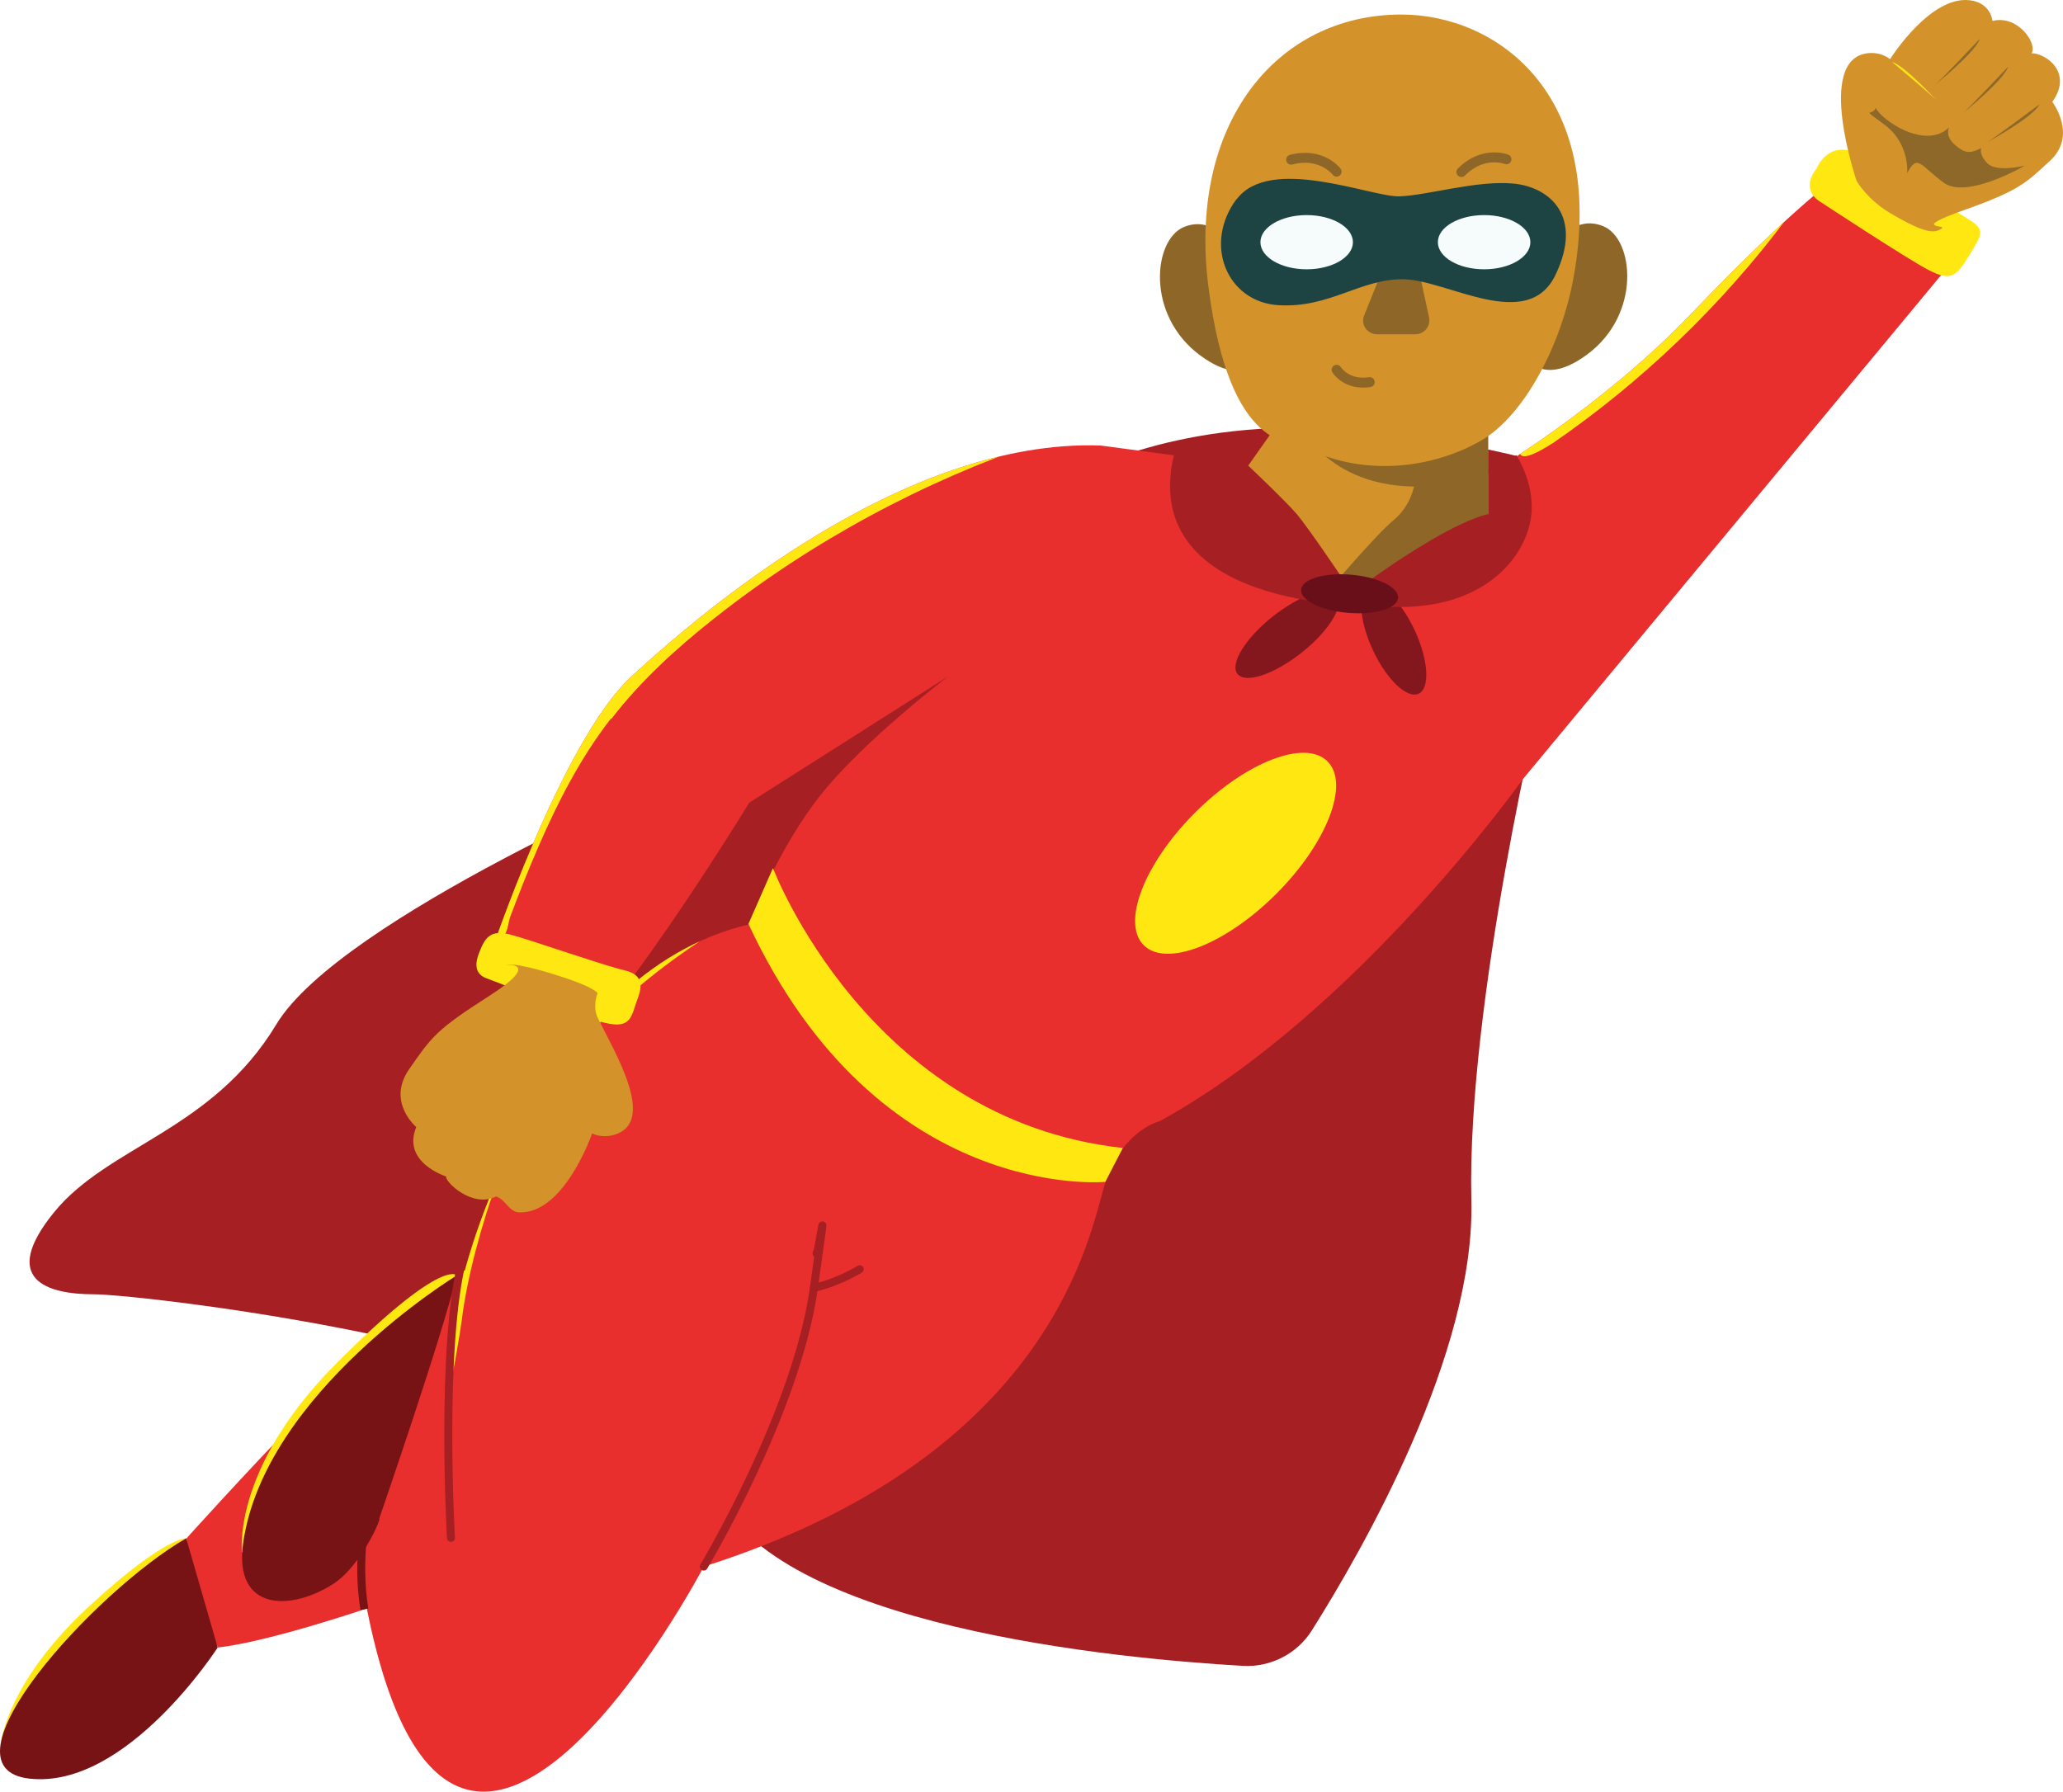
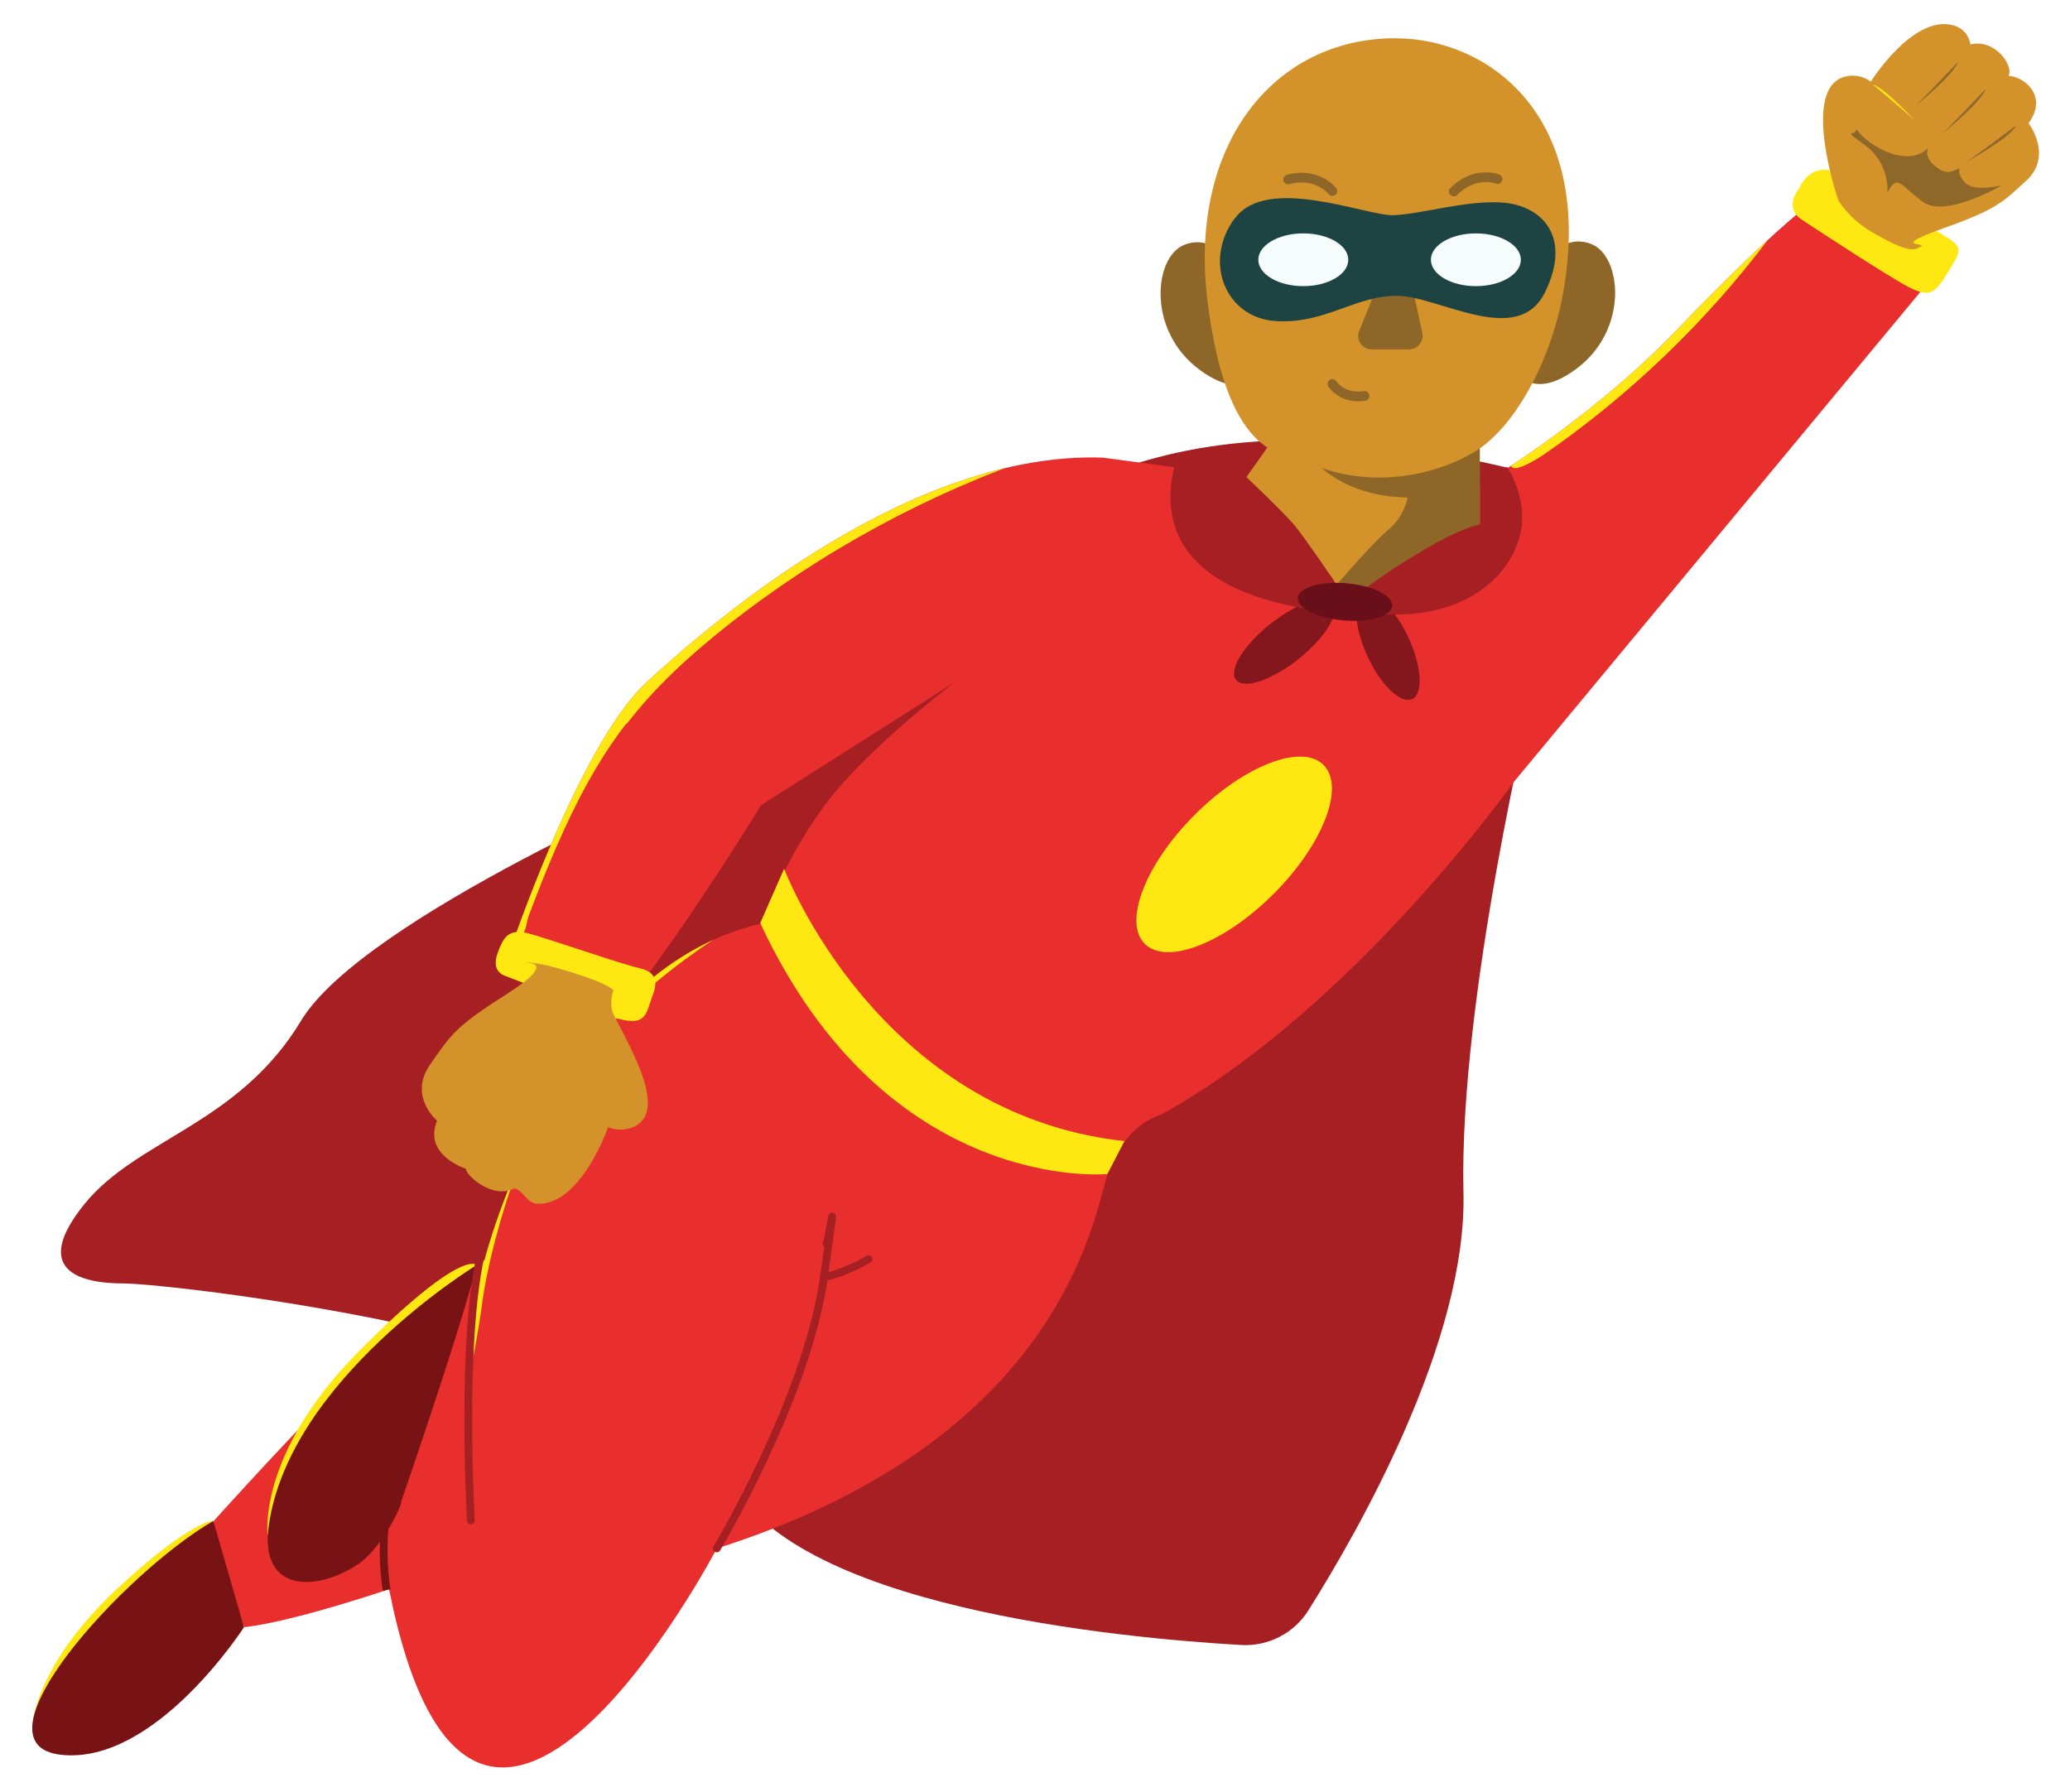
- <svg xmlns="http://www.w3.org/2000/svg" id="Layer_2" data-name="Layer 2" viewBox="0 0 5005.76 4348.15">
+ <svg xmlns="http://www.w3.org/2000/svg" id="Layer_2" version="1.1" viewBox="0 0 5163.5 4468.3">
  <defs>
+     <style>
+       .st0, .st1, .st2, .st3, .st4 {
+         fill: none;
+       }
+ 
+       .st5 {
+         fill: #8e6728;
+       }
+ 
+       .st6 {
+         fill: #ffe712;
+       }
+ 
+       .st7 {
+         fill: #f6fbfc;
+       }
+ 
+       .st8 {
+         fill: #8d6829;
+       }
+ 
+       .st9 {
+         fill: #771315;
+       }
+ 
+       .st10 {
+         fill: #e82f2d;
+       }
+ 
+       .st11 {
+         fill: #1d4443;
+       }
+ 
+       .st1 {
+         stroke: #8e6728;
+         stroke-width: 24.2px;
+       }
+ 
+       .st1, .st2 {
+         stroke-linecap: round;
+       }
+ 
+       .st1, .st2, .st3, .st4 {
+         stroke-miterlimit: 10;
+       }
+ 
+       .st12 {
+         clip-path: url(#clippath-1);
+       }
+ 
+       .st13 {
+         fill: #a61f23;
+       }
+ 
+       .st14 {
+         fill: #680f19;
+       }
+ 
+       .st2, .st3 {
+         stroke-width: 19.4px;
+       }
+ 
+       .st2, .st4 {
+         stroke: #a61f23;
+       }
+ 
+       .st3 {
+         stroke: #771315;
+       }
+ 
+       .st15 {
+         fill: #84161d;
+       }
+ 
+       .st16 {
+         fill: #d3932a;
+       }
+ 
+       .st17 {
+         clip-path: url(#clippath);
+       }
+ 
+       .st4 {
+         stroke-width: 9.7px;
+       }
+     </style>
    <clipPath id="clippath">
-       <path d="M4425.48,454.26l301.87,192.54-1032.36,1244.26s-401.53,566.98-881.43,830.15c0,0-97.72,22.25-137.39,168.35-39.67,146.1-153.84,653.09-968.51,912.39,0,0-607.61,1158.14-817.57,101.59,0,0-235.11,80.31-360.89,94.82,0,0-76.44-142.23-76.44-265.11,0,0,544.72-607.61,675.34-650.19,0,0,179.96-720.82,689.86-839.82,0,0,65.79-178.03,172.22-312.52,106.43-134.49,310.58-289.29,310.58-289.29l-482.8,306.71s-165.45,271.88-323.16,477l-307.68-100.62s175.12-526.34,345.41-683.08c170.29-156.74,659.86-576.65,1137.83-560.21,0,0,193.51,25.16,358.96,49.34l581.49,20.32s271.88-158.68,492.48-388.95c220.6-230.27,323.16-307.68,323.16-307.68h-.97Z" fill="none" />
+       <path class="st0" d="M4505.9,514.4l301.9,192.5-1032.4,1244.3s-401.5,567-881.4,830.1c0,0-97.7,22.3-137.4,168.4-39.7,146.1-153.8,653.1-968.5,912.4,0,0-607.6,1158.1-817.6,101.6,0,0-235.1,80.3-360.9,94.8,0,0-76.4-142.2-76.4-265.1,0,0,544.7-607.6,675.3-650.2,0,0,180-720.8,689.9-839.8,0,0,65.8-178,172.2-312.5,106.4-134.5,310.6-289.3,310.6-289.3l-482.8,306.7s-165.4,271.9-323.2,477l-307.7-100.6s175.1-526.3,345.4-683.1c170.3-156.7,659.9-576.7,1137.8-560.2,0,0,193.5,25.2,359,49.3l581.5,20.3s271.9-158.7,492.5-389c220.6-230.3,323.2-307.7,323.2-307.7h-1Z" />
    </clipPath>
    <clipPath id="clippath-1">
-       <polygon points="3139.62 972.86 3028.35 1130.57 3261.53 1440.18 3610.81 1266.02 3610.81 972.86 3139.62 972.86" fill="none" />
+       <polygon class="st0" points="3220 1033 3108.7 1190.7 3341.9 1500.3 3691.2 1326.1 3691.2 1033 3220 1033" />
    </clipPath>
  </defs>
-   <path d="M3768.52,600.35s47.41-82.24,121.91-51.28c74.5,30.96,92.88,213.83-39.67,311.55-132.55,97.72-167.38-28.06-167.38-28.06l85.14-231.24v-.97Z" fill="#8e6728" />
-   <path d="M2994.49,602.29s-47.41-82.24-121.91-51.28c-74.5,30.96-92.88,213.83,39.67,311.55,132.55,97.72,167.38-28.06,167.38-28.06l-85.14-231.24v-.97Z" fill="#8e6728" />
-   <path d="M3744.33,1664.65s-185.77,768.23-174.16,1248.13c9.68,371.54-263.17,847.56-387.02,1043.98-35.8,57.08-100.62,89.98-167.38,86.11-300.9-17.42-1134.92-93.85-1281.99-427.65-147.07-333.8-1390.35-474.09-1505.49-474.09s-229.31-35.8-97.72-198.35c131.59-162.55,384.11-198.35,539.89-456.68,155.77-258.33,984.96-609.55,984.96-609.55l714.04-435.39,1374.87,223.5h0Z" fill="#a61f23" />
-   <path d="M2.86,4226.69s15.48-149.97,223.5-337.67c175.12-159.64,225.44-155.77,225.44-155.77" fill="#ffe712" />
-   <path d="M2623.92,1147.98s261.24-146.1,685.02-101.59c423.78,44.51,521.5,113.2,521.5,113.2l-99.66,123.85-1080.74-57.08-26.12-78.37Z" fill="#a61f23" />
+   <path class="st10" d="M3044.3,2147.5" />
+   <path class="st16" d="M3265.8,1984.7" />
  <g>
-     <path d="M4425.48,454.26l301.87,192.54-1032.36,1244.26s-401.53,566.98-881.43,830.15c0,0-97.72,22.25-137.39,168.35-39.67,146.1-153.84,653.09-968.51,912.39,0,0-607.61,1158.14-817.57,101.59,0,0-235.11,80.31-360.89,94.82,0,0-76.44-142.23-76.44-265.11,0,0,544.72-607.61,675.34-650.19,0,0,179.96-720.82,689.86-839.82,0,0,65.79-178.03,172.22-312.52,106.43-134.49,310.58-289.29,310.58-289.29l-482.8,306.71s-165.45,271.88-323.16,477l-307.68-100.62s175.12-526.34,345.41-683.08c170.29-156.74,659.86-576.65,1137.83-560.21,0,0,193.51,25.16,358.96,49.34l581.49,20.32s271.88-158.68,492.48-388.95c220.6-230.27,323.16-307.68,323.16-307.68h-.97Z" fill="#e82f2d" />
-     <g clip-path="url(#clippath)">
-       <g>
-         <path d="M1483.19,1744.95c71.6-92.88,158.68-172.22,250.59-244.79,236.08-186.74,506.02-331.87,791.45-428.62-171.25-.97-340.57,48.38-494.41,122.88-153.84,75.47-294.13,175.12-428.62,281.55-77.4,60.96-152.87,124.81-212.86,203.18-65.79,86.11-109.33,186.74-151.9,286.39-28.06,64.83-55.15,129.65-73.53,198.35-6.77,26.12-12.58,55.15-2.9,80.31,6.77,15.48,31.93,42.57,52.25,33.86,20.32-8.71,19.35-40.64,25.16-54.18,21.29-56.12,43.54-113.2,67.73-168.35,47.41-109.33,102.56-216.73,176.09-311.55l.97.97Z" fill="#ffe712" />
-         <path d="M1206.47,2863.43c93.85-254.46,297.03-458.61,527.31-601.81,19.35-11.61,41.6-32.9,30.96-52.25-9.68-18.38-237.05,177.06-256.4,184.8-225.44,89.01-218.66,69.66-333.8,283.49-81.27,151.9-67.73,245.75-66.76,417.98.97,172.22-30.96,314.45-20.32,283.49,10.64-30.96,28.06-141.26,32.9-174.16,12.58-105.46,50.31-240.92,87.08-340.57l-.97-.97Z" fill="#ffe712" />
-         <path d="M3766.58,1076.38c216.73-149,409.27-333.8,566.98-543.76-56.12,25.16-105.46,62.89-151.9,102.56-98.69,82.24-190.61,171.25-282.52,260.27-48.38,46.44-96.75,93.85-145.13,140.29-48.38,46.44-68.7,58.05-64.83,66.76,8.71,18.38,69.66-21.29,78.37-27.09l-.97.97Z" fill="#ffe712" />
+     <path class="st5" d="M3848.9,660.5s47.4-82.2,121.9-51.3c74.5,31,92.9,213.8-39.7,311.5-132.6,97.7-167.4-28.1-167.4-28.1l85.1-231.2v-1Z" />
+     <path class="st5" d="M3074.9,662.4s-47.4-82.2-121.9-51.3c-74.5,31-92.9,213.8,39.7,311.5,132.6,97.7,167.4-28.1,167.4-28.1l-85.1-231.2v-1Z" />
+     <path class="st13" d="M3824.7,1724.7s-185.8,768.2-174.2,1248.1c9.7,371.5-263.2,847.6-387,1044-35.8,57.1-100.6,90-167.4,86.1-300.9-17.4-1134.9-93.9-1282-427.7-147.1-333.8-1390.4-474.1-1505.5-474.1s-229.3-35.8-97.7-198.3c131.6-162.5,384.1-198.3,539.9-456.7,155.8-258.3,985-609.5,985-609.5l714-435.4,1374.9,223.5h0Z" />
+     <path class="st6" d="M83.2,4286.8s15.5-150,223.5-337.7c175.1-159.6,225.4-155.8,225.4-155.8" />
+     <path class="st13" d="M2704.3,1208.1s261.2-146.1,685-101.6c423.8,44.5,521.5,113.2,521.5,113.2l-99.7,123.8-1080.7-57.1-26.1-78.4Z" />
+     <g>
+       <path class="st10" d="M4505.9,514.4l301.9,192.5-1032.4,1244.3s-401.5,567-881.4,830.1c0,0-97.7,22.3-137.4,168.4-39.7,146.1-153.8,653.1-968.5,912.4,0,0-607.6,1158.1-817.6,101.6,0,0-235.1,80.3-360.9,94.8,0,0-76.4-142.2-76.4-265.1,0,0,544.7-607.6,675.3-650.2,0,0,180-720.8,689.9-839.8,0,0,65.8-178,172.2-312.5,106.4-134.5,310.6-289.3,310.6-289.3l-482.8,306.7s-165.4,271.9-323.2,477l-307.7-100.6s175.1-526.3,345.4-683.1c170.3-156.7,659.9-576.7,1137.8-560.2,0,0,193.5,25.2,359,49.3l581.5,20.3s271.9-158.7,492.5-389c220.6-230.3,323.2-307.7,323.2-307.7h-1Z" />
+       <g class="st17">
+         <g>
+           <path class="st6" d="M1563.6,1805.1c71.6-92.9,158.7-172.2,250.6-244.8,236.1-186.7,506-331.9,791.4-428.6-171.3-1-340.6,48.4-494.4,122.9-153.8,75.5-294.1,175.1-428.6,281.6-77.4,61-152.9,124.8-212.9,203.2-65.8,86.1-109.3,186.7-151.9,286.4-28.1,64.8-55.1,129.7-73.5,198.3-6.8,26.1-12.6,55.1-2.9,80.3,6.8,15.5,31.9,42.6,52.2,33.9,20.3-8.7,19.4-40.6,25.2-54.2,21.3-56.1,43.5-113.2,67.7-168.4,47.4-109.3,102.6-216.7,176.1-311.5l1,1Z" />
+           <path class="st6" d="M1286.9,2923.5c93.9-254.5,297-458.6,527.3-601.8,19.4-11.6,41.6-32.9,31-52.2-9.7-18.4-237,177.1-256.4,184.8-225.4,89-218.7,69.7-333.8,283.5-81.3,151.9-67.7,245.8-66.8,418,1,172.2-31,314.5-20.3,283.5,10.6-31,28.1-141.3,32.9-174.2,12.6-105.5,50.3-240.9,87.1-340.6l-1-1Z" />
+           <path class="st6" d="M3847,1136.5c216.7-149,409.3-333.8,567-543.8-56.1,25.2-105.5,62.9-151.9,102.6-98.7,82.2-190.6,171.3-282.5,260.3-48.4,46.4-96.8,93.9-145.1,140.3-48.4,46.4-68.7,58.1-64.8,66.8,8.7,18.4,69.7-21.3,78.4-27.1l-1,1Z" />
+         </g>
      </g>
    </g>
+     <ellipse class="st6" cx="3078.5" cy="2130.9" rx="315.4" ry="139.3" transform="translate(-605.1 2801) rotate(-45)" />
+     <path class="st6" d="M1956.4,2167.9s231.2,610.5,848.5,678.2l-42.6,82.2s-549.6,53.2-865.9-626l59-134.5h1Z" />
+     <ellipse class="st15" cx="3203.7" cy="1600.1" rx="153.8" ry="56.1" transform="translate(-300.9 2336.1) rotate(-38.4)" />
+     <ellipse class="st15" cx="3462.3" cy="1613.7" rx="56.1" ry="143.2" transform="translate(-357.6 1607.8) rotate(-24.9)" />
+     <path class="st6" d="M667.6,3829.1s-27.1-201.2,225.4-456.7c258.3-260.3,295.1-217.7,295.1-217.7l-520.5,673.4v1Z" />
+     <path class="st9" d="M1000.5,3745.9s155.8-450.9,187.7-590.2c0,0-465.4,283.5-517.6,648.3-24.2,168.4,117.1,166.4,220.6,98.7,53.2-34.8,101.6-125.8,110.3-155.8l-1-1Z" />
+     <path class="st9" d="M608.6,4058.5s-220.6,343.5-455.7,318.3c-235.1-25.2,157.7-455.7,379.3-583.4,0,0,76.4,265.1,76.4,265.1Z" />
+     <path class="st6" d="M4488.4,468.9s27.1-70.6,99.7-35.8c72.6,34.8,188.7,110.3,268,158.7,43.9,26.8,32.9,37.7,1.9,89-31,50.3-43.5,62.9-97.7,34.8-54.2-28.1-267-168.4-267-168.4,0,0-45.5-27.1-4.8-78.4h0Z" />
+     <path class="st16" d="M4586.2,501.8s-102.6-298,26.1-312.5c33.9-3.9,54.2,14.5,54.2,14.5,0,0,103.5-165.4,203.2-141.3,25.2,5.8,41.6,24.2,45.5,48.4,61-15.5,109.3,54.2,94.8,78.4,33.9,0,101.6,46.4,50.3,118,0,0,61.9,81.3-5.8,143.2-56.1,51.3-70.6,70.6-207.1,119-136.4,48.4-39.7,34.8-56.1,45.5-16.4,10.6-35.8,14.5-122.9-36.8-55.1-31.9-82.2-77.4-82.2-77.4v1Z" />
+     <g>
+       <polygon class="st16" points="3220 1033 3108.7 1190.7 3341.9 1500.3 3691.2 1326.1 3691.2 1033 3220 1033" />
+       <g class="st12">
+         <path class="st5" d="M3223.9,1068.8s58.1,168.4,287.4,172.2c0,0-7.7,47.4-50.3,82.2-42.6,34.8-165.4,180-165.4,180l215.8,4.8,202.2-166.4-16.4-289.3-538-15.5,65.8,31-1,1Z" />
+       </g>
+     </g>
+     <path class="st13" d="M3759.9,1165.5s50.3,74.5,33.9,159.6c-19.4,96.8-116.1,206.1-311.5,208-368.6,3.9-614.4-110.3-553.4-368.6l82.2-8.7,98.7,34.8s90.9,86.1,118,118c27.1,31.9,115.1,162.5,115.1,162.5l48.4,6.8s70.6-54.2,165.4-109.3c94.8-55.1,135.5-61,135.5-61v-110.3l68.7-32.9-1,1Z" />
+     <ellipse class="st14" cx="3355.1" cy="1501.1" rx="46.4" ry="118" transform="translate(1572.8 4715.7) rotate(-85.1)" />
+     <path class="st16" d="M3480.3,95.4c-301.9,0-519.6,265.1-467.3,663.7,52.2,398.6,194.5,371.5,256.4,397.7,148,62.9,305.7,31,407.3-29,101.6-60,191.6-228.3,221.6-392.8,82.2-448.9-188.7-639.5-417-639.5h-1Z" />
+     <path class="st5" d="M3431.9,722.4l-41.6,103.5c-8.7,22.3,7.7,45.5,31.9,45.5h91.9c22.3,0,37.7-19.4,33.9-40.6l-23.2-107.4c-3.9-17.4-20.3-28.1-38.7-26.1l-26.1,3.9c-12.6,1.9-22.3,9.7-27.1,20.3l-1,1Z" />
+     <g>
+       <path class="st11" d="M3080.7,544.4c80.3-109.3,327-5.8,394.8-7.7,67.7-1.9,188.7-39.7,277.7-31,89,8.7,169.3,80.3,101.6,221.6-67.7,141.3-262.2,12.6-367.7,10.6-105.5-1.9-180,70.6-304.8,62.9-124.8-7.7-182.9-148-101.6-257.4v1Z" />
+       <ellipse class="st7" cx="3251" cy="647.9" rx="112.2" ry="65.8" />
+       <ellipse class="st7" cx="3681.5" cy="647.9" rx="112.2" ry="65.8" />
+     </g>
+     <path class="st1" d="M3323.5,957.5s24.2,38.7,80.3,30" />
+     <path class="st1" d="M3323.5,476.6s-36.8-48.4-110.3-29" />
+     <path class="st1" d="M3735.7,446.6s-56.1-22.3-109.3,31" />
+     <path class="st2" d="M1788,3862s224.5-373.5,267-675.3c42.6-301.9,6.8-58.1,6.8-86.1" />
+     <path class="st2" d="M2166.4,3140.3s-48.4,31-111.3,45.5" />
+     <path class="st2" d="M1174.6,3792.4s-27.1-466.4,29-680.2" />
+     <path class="st3" d="M964.7,3965.6s-21.3-105.5,6.8-244.8" />
+     <path class="st4" d="M2461.5,1776" />
+     <path class="st4" d="M1991.2,2032.4" />
+     <path class="st4" d="M2506.9,1807" />
+     <path class="st6" d="M1628.4,2481.4c-16.4,42.6-13.5,77.4-80.3,61-61.9-14.5-213.8-81.3-288.3-108.4-17.4-6.8-31.9-22.3-17.4-60,14.5-37.7,27.1-59,77.4-45.5,50.3,13.5,193.5,63.9,263.2,83.2,20.3,5.8,68.7,9.7,45.5,69.7h0Z" />
+     <path class="st16" d="M1529.7,2472.2s-12.6,31.9,1.9,60c42.6,85.1,139.3,246.7,43.5,280.6-33.9,11.6-58.1-1.9-58.1-1.9,0,0-66.8,193.5-175.1,191.6-27.1,0-33.9-31-58.1-38.7-58.1,30-125.8-37.7-120.9-48.4,0,0-108.4-33.9-72.6-120,0,0-72.6-61-17.4-140.3,55.1-79.3,65.8-95.8,194.5-178,128.7-82.2,41.6-75.5,41.6-75.5,0,0,17.4-7.7,119,24.2,101.6,31.9,102.6,45.5,102.6,45.5l-1,1Z" />
+     <path class="st8" d="M4809.7,370.2s-11.6,19.4,15.5,42.6c27.1,23.2,39.7,17.4,62.9,6.8,0,0-7.7,13.5,14.5,36.8,22.3,23.2,90.9,5.8,90.9,5.8,0,0-140.3,82.2-196.4,41.6-56.1-40.6-63.9-72.6-89-23.2,0,0,6.8-71.6-54.2-117.1-61-45.5-30-19.4-22.3-41.6,13.5,29,119,102.6,177.1,48.4h1Z" />
+     <path class="st8" d="M4884.2,154.4s-95.8,101.6-109.3,112.2c0,0,99.7-80.3,109.3-112.2Z" />
+     <path class="st6" d="M4671.3,210.5s97.7,81.3,108.4,93.9c0,0-77.4-85.1-108.4-93.9h0Z" />
+     <path class="st8" d="M4952.9,222.2s-95.8,101.6-109.3,112.2c0,0,99.7-80.3,109.3-112.2Z" />
+     <path class="st8" d="M5029.3,313.1s-111.3,83.2-126.7,91.9c0,0,112.2-61,126.7-91.9Z" />
  </g>
-   <ellipse cx="2998.15" cy="2070.84" rx="315.42" ry="139.33" transform="translate(-586.17 2726.54) rotate(-45)" fill="#ffe712" />
-   <path d="M1876.01,2107.78s231.24,610.52,848.53,678.25l-42.57,82.24s-549.56,53.21-865.95-626l59.02-134.49h.97Z" fill="#ffe712" />
-   <ellipse cx="3123.29" cy="1540.04" rx="153.84" ry="56.12" transform="translate(-281.01 2273.15) rotate(-38.4)" fill="#84161d" />
-   <ellipse cx="3381.94" cy="1553.64" rx="56.12" ry="143.2" transform="translate(-339.77 1568.34) rotate(-24.9)" fill="#84161d" />
-   <path d="M587.25,3769.05s-27.09-201.25,225.44-456.68c258.33-260.27,295.1-217.7,295.1-217.7l-520.54,673.41v.97Z" fill="#ffe712" />
-   <path d="M920.08,3685.84s155.77-450.87,187.7-590.2c0,0-465.39,283.49-517.63,648.25-24.19,168.35,117.07,166.42,220.6,98.69,53.21-34.83,101.59-125.78,110.3-155.77l-.97-.97Z" fill="#771315" />
-   <path d="M528.23,3998.35s-220.6,343.48-455.71,318.32c-235.11-25.16,157.71-455.71,379.28-583.43,0,0,76.44,265.11,76.44,265.11Z" fill="#771315" />
-   <path d="M4408.06,408.78s27.09-70.63,99.66-35.8c72.57,34.83,188.67,110.3,268.01,158.68,43.89,26.76,32.9,37.73,1.94,89.01-30.96,50.31-43.54,62.89-97.72,34.83-54.18-28.06-267.04-168.35-267.04-168.35,0,0-45.47-27.09-4.84-78.37h0Z" fill="#ffe712" />
-   <path d="M4505.78,441.68s-102.56-298,26.12-312.52c33.86-3.87,54.18,14.51,54.18,14.51,0,0,103.53-165.45,203.18-141.26,25.16,5.81,41.6,24.19,45.47,48.38,60.95-15.48,109.33,54.18,94.82,78.37,33.86,0,101.59,46.44,50.31,118.04,0,0,61.92,81.27-5.81,143.2-56.12,51.28-70.63,70.63-207.05,119.01-136.42,48.38-39.67,34.83-56.12,45.47-16.45,10.64-35.8,14.51-122.88-36.77-55.15-31.93-82.24-77.4-82.24-77.4v.97Z" fill="#d3932a" />
-   <g>
-     <polygon points="3139.62 972.86 3028.35 1130.57 3261.53 1440.18 3610.81 1266.02 3610.81 972.86 3139.62 972.86" fill="#d3932a" />
-     <g clip-path="url(#clippath-1)">
-       <path d="M3143.49,1008.66s58.05,168.35,287.36,172.22c0,0-7.74,47.41-50.31,82.24-42.57,34.83-165.45,179.96-165.45,179.96l215.76,4.84,202.22-166.42-16.45-289.29-537.95-15.48,65.79,30.96-.97.97Z" fill="#8e6728" />
-     </g>
-   </g>
-   <path d="M3679.51,1105.41s50.31,74.5,33.86,159.64c-19.35,96.75-116.1,206.09-311.55,208.02-368.63,3.87-614.39-110.3-553.43-368.63l82.24-8.71,98.69,34.83s90.95,86.11,118.04,118.04c27.09,31.93,115.14,162.55,115.14,162.55l48.38,6.77s70.63-54.18,165.45-109.33c94.82-55.15,135.46-60.96,135.46-60.96v-110.3l68.7-32.9-.97.97Z" fill="#a61f23" />
-   <ellipse cx="3274.67" cy="1441.04" rx="46.44" ry="118.04" transform="translate(1559.18 4580.65) rotate(-85.1)" fill="#680f19" />
-   <path d="M3399.89,35.31c-301.87,0-519.57,265.11-467.32,663.73,52.25,398.63,194.48,371.54,256.4,397.66,148.03,62.89,305.74,30.96,407.33-29.03,101.59-59.99,191.57-228.34,221.57-392.82,82.24-448.94-188.67-639.54-417.01-639.54h-.97Z" fill="#d3932a" />
-   <path d="M3351.51,662.28l-41.6,103.53c-8.71,22.25,7.74,45.47,31.93,45.47h91.92c22.25,0,37.73-19.35,33.86-40.64l-23.22-107.4c-3.87-17.42-20.32-28.06-38.7-26.12l-26.12,3.87c-12.58,1.94-22.25,9.68-27.09,20.32l-.97.97Z" fill="#8e6728" />
-   <g>
-     <path d="M3000.29,484.25c80.31-109.33,327.03-5.81,394.76-7.74,67.73-1.94,188.67-39.67,277.68-30.96,89.01,8.71,169.32,80.31,101.59,221.57-67.73,141.26-262.2,12.58-367.67,10.64-105.46-1.94-179.96,70.63-304.77,62.89-124.81-7.74-182.86-148.03-101.59-257.37v.97Z" fill="#1d4443" />
-     <ellipse cx="3170.58" cy="587.78" rx="112.23" ry="65.79" fill="#f6fbfc" />
-     <ellipse cx="3601.13" cy="587.78" rx="112.23" ry="65.79" fill="#f6fbfc" />
-   </g>
-   <path d="M3243.15,897.39s24.19,38.7,80.31,29.99" fill="none" stroke="#8e6728" stroke-linecap="round" stroke-miterlimit="10" stroke-width="24.19" />
-   <path d="M3243.15,416.52s-36.77-48.38-110.3-29.03" fill="none" stroke="#8e6728" stroke-linecap="round" stroke-miterlimit="10" stroke-width="24.19" />
-   <path d="M3655.32,386.53s-56.12-22.25-109.33,30.96" fill="none" stroke="#8e6728" stroke-linecap="round" stroke-miterlimit="10" stroke-width="24.19" />
-   <path d="M1707.66,3801.94s224.47-373.47,267.04-675.34c42.57-301.87,6.77-58.05,6.77-86.11" fill="none" stroke="#a61f23" stroke-linecap="round" stroke-miterlimit="10" stroke-width="19.35" />
-   <path d="M2085.97,3080.16s-48.38,30.96-111.27,45.47" fill="none" stroke="#a61f23" stroke-linecap="round" stroke-miterlimit="10" stroke-width="19.35" />
-   <path d="M1094.24,3732.28s-27.09-466.35,29.03-680.18" fill="none" stroke="#a61f23" stroke-linecap="round" stroke-miterlimit="10" stroke-width="19.35" />
-   <path d="M884.28,3905.47s-21.29-105.46,6.77-244.79" fill="none" stroke="#771315" stroke-miterlimit="10" stroke-width="19.35" />
-   <path d="M1548.02,2421.26c-16.45,42.57-13.55,77.4-80.31,60.95-61.92-14.51-213.83-81.27-288.33-108.36-17.42-6.77-31.93-22.25-17.42-59.99,14.51-37.73,27.09-59.02,77.4-45.47,50.31,13.55,193.51,63.86,263.17,83.21,20.32,5.81,68.7,9.68,45.47,69.66h0Z" fill="#ffe712" />
-   <path d="M1449.33,2412.12s-12.58,31.93,1.94,59.99c42.57,85.14,139.33,246.72,43.54,280.59-33.86,11.61-58.05-1.94-58.05-1.94,0,0-66.76,193.51-175.12,191.57-27.09,0-33.86-30.96-58.05-38.7-58.05,29.99-125.78-37.73-120.94-48.38,0,0-108.36-33.86-72.57-119.97,0,0-72.57-60.95-17.42-140.29,55.15-79.34,65.79-95.79,194.48-178.03,128.68-82.24,41.6-75.47,41.6-75.47,0,0,17.42-7.74,119.01,24.19,101.59,31.93,102.56,45.47,102.56,45.47l-.97.97Z" fill="#d3932a" />
-   <path d="M4729.29,310.09s-11.61,19.35,15.48,42.57c27.09,23.22,39.67,17.42,62.89,6.77,0,0-7.74,13.55,14.51,36.77,22.25,23.22,90.95,5.81,90.95,5.81,0,0-140.29,82.24-196.41,41.6-56.12-40.64-63.86-72.57-89.01-23.22,0,0,6.77-71.6-54.18-117.07-60.96-45.47-29.99-19.35-22.25-41.6,13.55,29.03,119.01,102.56,177.06,48.38h.97Z" fill="#8d6829" />
-   <path d="M4803.79,94.33s-95.79,101.59-109.33,112.23c0,0,99.66-80.31,109.33-112.23Z" fill="#8d6829" />
-   <path d="M4590.93,150.45s97.72,81.27,108.36,93.85c0,0-77.4-85.14-108.36-93.85h0Z" fill="#ffe712" />
-   <path d="M4872.48,162.06s-95.79,101.59-109.33,112.23c0,0,99.66-80.31,109.33-112.23Z" fill="#8d6829" />
-   <path d="M4948.92,253.01s-111.27,83.21-126.75,91.92c0,0,112.23-60.96,126.75-91.92Z" fill="#8d6829" />
</svg>
